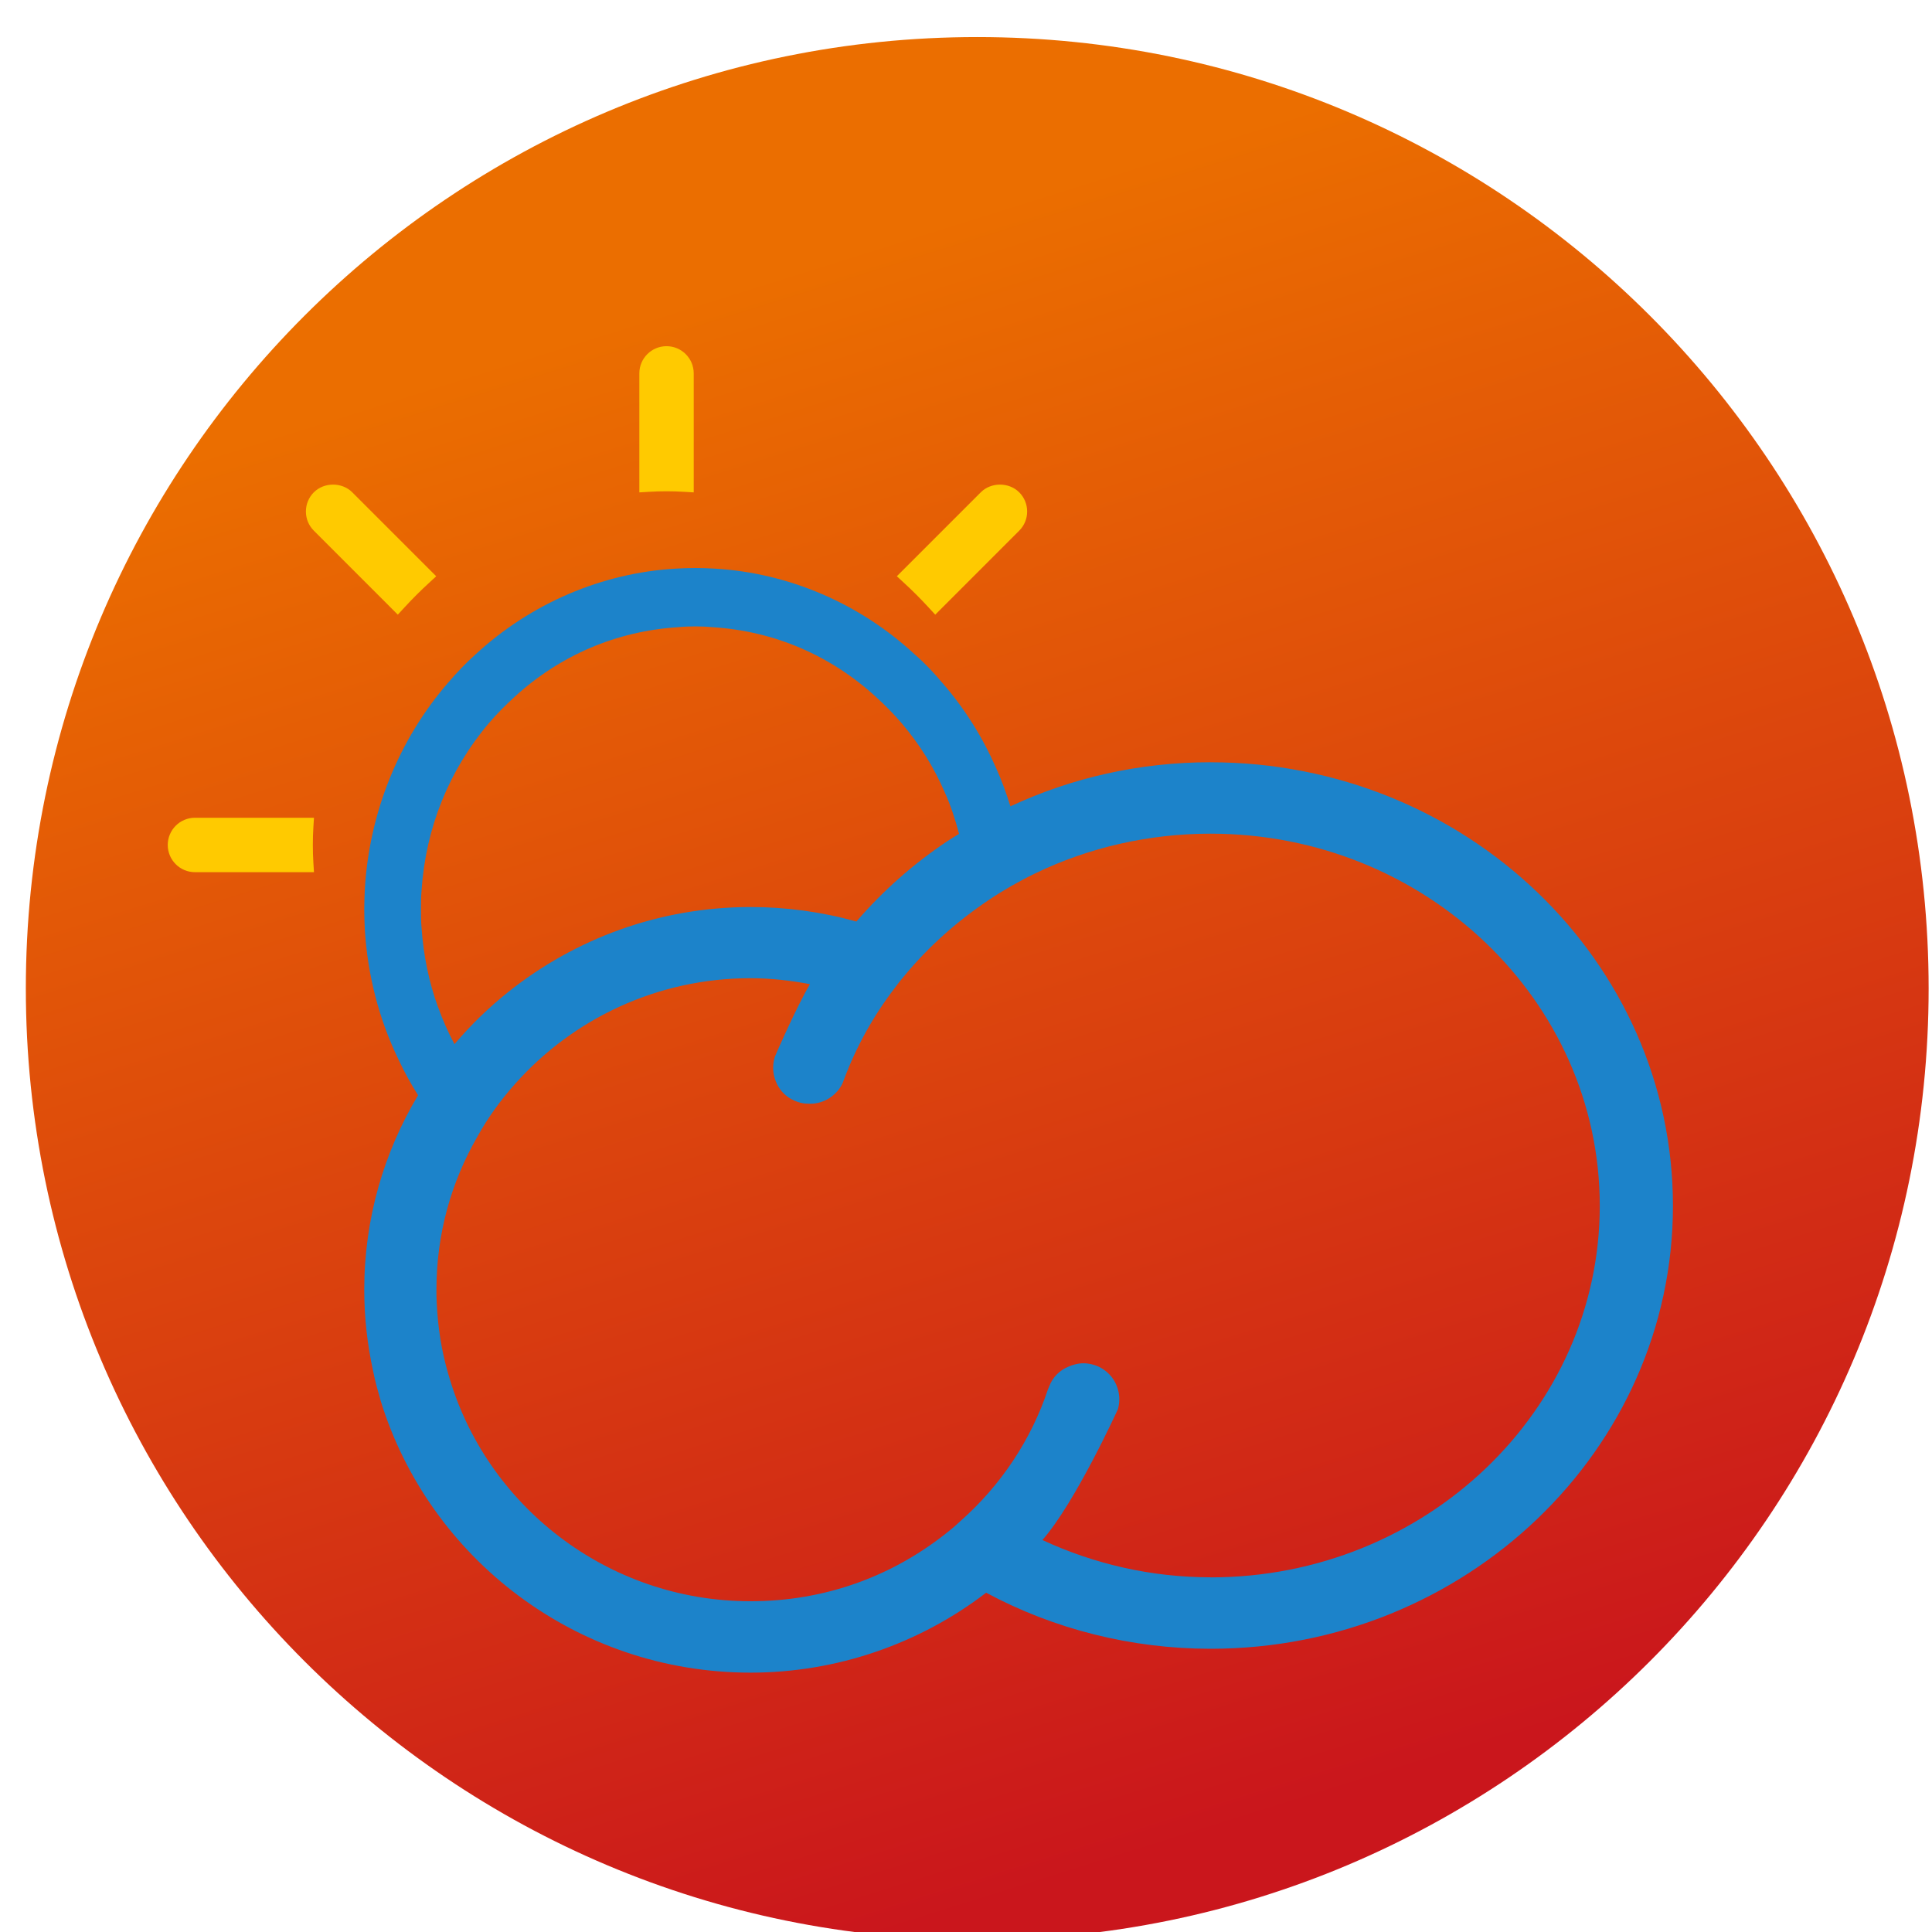
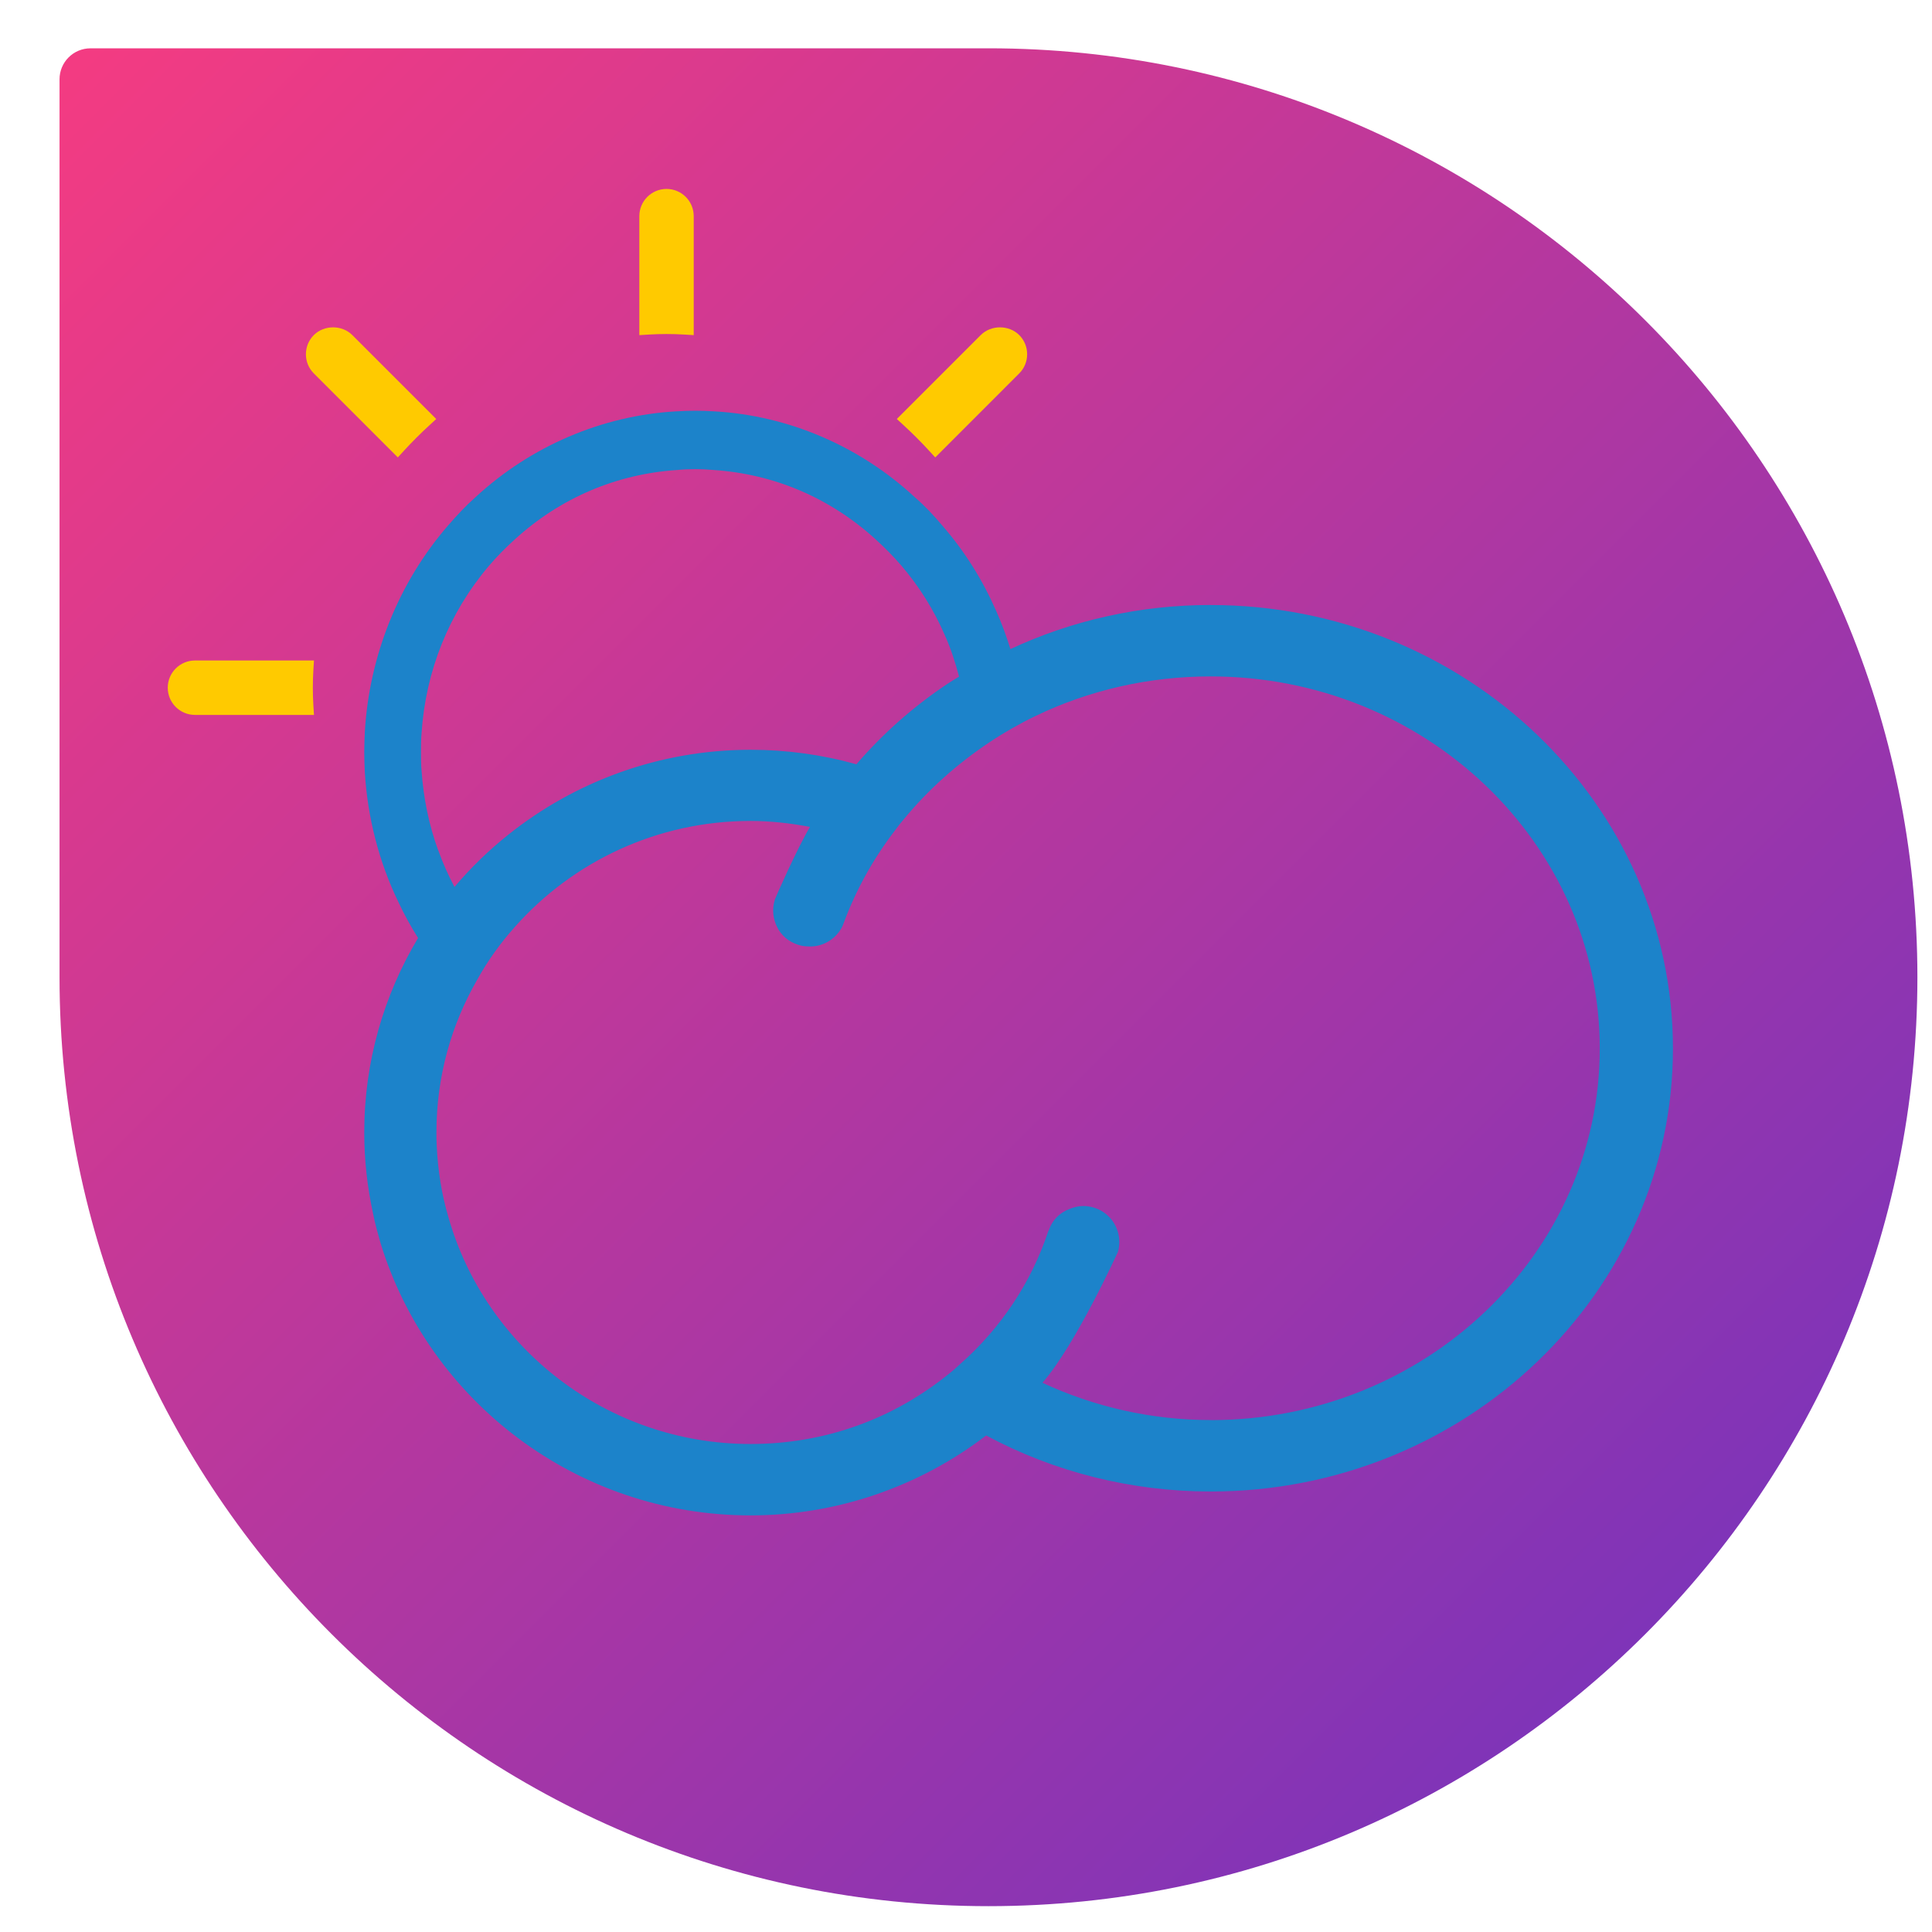
<svg xmlns="http://www.w3.org/2000/svg" version="1.1" x="0px" y="0px" width="172" height="172" viewBox="0 0 172 172" enable-background="new 0 0 86 86" xml:space="preserve" id="svg21">
  <defs id="defs25">
    <linearGradient y2="0.717" x2="85.283" y1="85.283" x1="0.717" gradientUnits="userSpaceOnUse" id="SVGID_1_" gradientTransform="rotate(-180,43,43)">
      <stop id="stop3" style="stop-color:#fe7402;stop-opacity:1" offset="0" />
      <stop id="stop5" style="stop-color:#ca161c;stop-opacity:1" offset="1" />
    </linearGradient>
    <linearGradient gradientTransform="matrix(1.983607,0,0,1.983607,1.704913,2.704914)" y2="14.823" x2="21.268" y1="84.285" x1="43.054" gradientUnits="userSpaceOnUse" id="SVGID_1_-3">
-       <stop id="stop3-6" style="stop-color:#ca161c;stop-opacity:1" offset="0" />
-       <stop id="stop5-7" style="stop-color:#eb6e00;stop-opacity:1" offset="1" />
+       <stop id="stop3-6" style="stop-color:#6a16ca;stop-opacity:1" offset="0" />
+       <stop id="stop5-7" style="stop-color:#ff6300;stop-opacity:1" offset="1" />
+     </linearGradient>
+     <linearGradient id="SVGID_1_-36" gradientUnits="userSpaceOnUse" x1="12.806" y1="73.193" x2="85.283" y2="0.717" gradientTransform="matrix(0,-1.936768,1.936768,0,4.718968,170.281)">
+       <stop offset="0" style="stop-color:#7F34B8" id="stop1521" />
+       <stop offset="0.995" style="stop-color:#F33B82" id="stop1523" />
+     </linearGradient>
+     <linearGradient y2="0.717" x2="85.283" y1="73.193" x1="12.806" gradientUnits="userSpaceOnUse" id="linearGradient2101">
+       <stop id="stop2097" style="stop-color:#7F34B8" offset="0" />
+       <stop id="stop2099" style="stop-color:#F33B82" offset="0.995" />
    </linearGradient>
  </defs>
-   <circle style="fill:url(#SVGID_1_-3);stroke-width:1.984" id="circle8" cy="88" cx="87" r="84.7" />
+   <path id="path1526" d="M 8.056,4.302 C 6.534,4.302 5.3,5.536 5.3,7.058 c 0,0 0,78.712 0,79.942 0,45.675 37.025,82.7 82.7,82.7 45.673,0 82.7,-37.025 82.7,-82.7 C 170.7,41.325 133.673,4.3 88,4.3 86.768,4.3 8.056,4.302 8.056,4.302 Z" style="fill:url(#SVGID_1_-36);stroke-width:1.937" />
  <g id="Layer_2" display="none" style="display:none" transform="translate(0,86)">
</g>
-   <g id="g4639" transform="matrix(3.378938,0,0,3.378938,16.37501,-844.6614)" style="fill:#1c83ca;fill-opacity:1">
+   <g id="g4639" transform="matrix(3.378938,0,0,3.378938,16.37501,-858.6614)" style="fill:#1c83ca;fill-opacity:1">
    <g id="g4633" style="fill:#1c83ca;fill-opacity:1">
      <g id="g4628" style="fill:#1c83ca;fill-opacity:1" transform="translate(-0.5291667,-1.5875)">
        <g id="g4624" style="fill:#1c83ca;fill-opacity:1">
          <path id="path492" style="fill:#1c83ca;fill-opacity:1;fill-rule:nonzero;stroke:none;stroke-width:0.75" d="m 27.578,293.124 c -1.552,0 -3.058,-0.345 -4.43,-0.982 0.87,-0.989 1.986,-3.441 1.986,-3.441 0,-0.007 0.007,-0.015 0.007,-0.022 0.082,-0.3 0.007,-0.615 -0.18,-0.847 -0.12,-0.142 -0.277,-0.255 -0.465,-0.307 -0.172,-0.052 -0.345,-0.052 -0.502,-0.007 -0.052,0.015 -0.105,0.03 -0.15,0.052 -0.232,0.09 -0.427,0.277 -0.517,0.525 -0.007,0.022 -0.03,0.068 -0.03,0.068 -0.442,1.334 -1.244,2.541 -2.316,3.486 l -0.09,0.082 c -0.052,0.045 -0.105,0.097 -0.157,0.135 -1.514,1.244 -3.336,1.889 -5.277,1.889 -3.778,0 -6.986,-2.534 -7.961,-5.982 -0.18,-0.607 -0.277,-1.237 -0.307,-1.889 -0.007,-0.112 -0.007,-0.225 -0.007,-0.337 0,-1.469 0.39,-2.841 1.079,-4.033 0.277,-0.502 0.615,-0.967 0.997,-1.394 1.514,-1.702 3.733,-2.781 6.199,-2.781 0.525,0 1.057,0.06 1.567,0.157 -0.337,0.562 -0.907,1.859 -0.922,1.904 0,0.007 -0.007,0.015 -0.007,0.022 -0.075,0.247 -0.045,0.502 0.067,0.72 0.105,0.21 0.292,0.375 0.54,0.457 0.09,0.03 0.172,0.045 0.255,0.045 0.367,0.03 0.72,-0.165 0.9,-0.487 0.022,-0.045 0.045,-0.09 0.06,-0.142 0.322,-0.862 0.772,-1.679 1.349,-2.429 0.075,-0.105 0.142,-0.187 0.225,-0.285 0.652,-0.795 1.417,-1.469 2.256,-2.031 0.382,-0.255 0.787,-0.487 1.207,-0.69 1.409,-0.682 2.991,-1.049 4.625,-1.049 5.659,0 10.254,4.4 10.254,9.805 0,5.397 -4.595,9.79 -10.254,9.79 M 7.226,278.107 c -0.241,-0.66 -0.385,-1.364 -0.436,-2.091 -0.015,-0.164 -0.015,-0.322 -0.015,-0.495 0,-0.165 0,-0.322 0.015,-0.495 0.109,-1.641 0.72,-3.163 1.774,-4.407 0.211,-0.248 0.444,-0.48 0.683,-0.698 1.2,-1.094 2.675,-1.723 4.282,-1.829 0.152,-0.015 0.313,-0.022 0.472,-0.022 0.16,0 0.32,0.007 0.479,0.022 1.6,0.106 3.075,0.735 4.275,1.829 0.239,0.217 0.471,0.45 0.683,0.698 0.472,0.554 0.85,1.161 1.133,1.813 0.161,0.355 0.281,0.726 0.381,1.104 -0.104,0.065 -0.211,0.127 -0.314,0.196 -0.885,0.592 -1.687,1.297 -2.391,2.114 -0.914,-0.255 -1.844,-0.382 -2.788,-0.382 -2.406,0 -4.632,0.84 -6.379,2.234 -0.51,0.405 -0.982,0.862 -1.409,1.364 -0.004,0.006 -0.008,0.011 -0.013,0.017 -0.166,-0.313 -0.311,-0.636 -0.43,-0.972 m 20.352,-6.458 c -1.869,0 -3.661,0.408 -5.275,1.162 -0.106,-0.341 -0.227,-0.676 -0.373,-1 -0.357,-0.816 -0.829,-1.574 -1.417,-2.249 -0.226,-0.269 -0.465,-0.525 -0.727,-0.75 -1.453,-1.349 -3.329,-2.151 -5.27,-2.264 -0.342,-0.022 -0.69,-0.022 -1.032,0 -1.941,0.112 -3.816,0.914 -5.27,2.256 -0.262,0.232 -0.501,0.488 -0.727,0.75 -1.301,1.499 -2.078,3.433 -2.194,5.442 -0.007,0.172 -0.015,0.345 -0.015,0.525 0,0.18 0.007,0.361 0.015,0.533 0.072,1.191 0.37,2.36 0.886,3.425 0.152,0.325 0.325,0.64 0.517,0.944 -0.9,1.503 -1.418,3.254 -1.418,5.123 0,0.735 0.082,1.447 0.232,2.136 0.052,0.27 0.127,0.532 0.202,0.795 1.274,4.138 5.157,7.159 9.745,7.159 2.256,0 4.438,-0.75 6.207,-2.106 1.799,0.967 3.838,1.477 5.914,1.477 6.716,0 12.181,-5.24 12.181,-11.671 0,-6.446 -5.465,-11.686 -12.181,-11.686" />
        </g>
      </g>
    </g>
  </g>
-   <g id="g130" transform="matrix(2.337136,0,0,-2.337136,60.90461,43.78413)" style="fill:#fe7402;fill-opacity:1;stroke:none">
+   <g id="g130" transform="matrix(2.337136,0,0,-2.337136,60.90461,29.78413)" style="fill:#fe7402;fill-opacity:1;stroke:none">
    <path d="m 0,0 0.366,-0.022 v 4.533 c 0,0.572 -0.465,1.036 -1.036,1.036 -0.571,0 -1.036,-0.464 -1.036,-1.036 V -0.022 L -1.34,0 C -0.897,0.027 -0.442,0.027 0,0" style="fill:#ffca00;fill-opacity:1;fill-rule:nonzero;stroke:none" id="path132" />
  </g>
-   <g id="g134" transform="matrix(2.337136,0,0,-2.337136,82.69092,54.10144)" style="fill:#fe7402;fill-opacity:1;stroke:none">
+   <g id="g134" transform="matrix(2.337136,0,0,-2.337136,82.69092,40.10144)" style="fill:#fe7402;fill-opacity:1;stroke:none">
    <path d="m 0,0 0.244,-0.266 3.198,3.199 c 0.196,0.195 0.303,0.455 0.303,0.731 0,0.276 -0.107,0.536 -0.303,0.732 -0.39,0.39 -1.071,0.391 -1.463,0 L -1.219,1.198 -0.954,0.954 C -0.624,0.651 -0.303,0.33 0,0" style="fill:#ffca00;fill-opacity:1;fill-rule:nonzero;stroke:none" id="path136" />
  </g>
-   <g id="g138" transform="matrix(2.337136,0,0,-2.337136,27.89842,76.78915)" style="fill:#fe7402;fill-opacity:1;stroke:none">
+   <g id="g138" transform="matrix(2.337136,0,0,-2.337136,27.89842,62.78916)" style="fill:#fe7402;fill-opacity:1;stroke:none">
    <path d="m 0,0 c -0.014,0.221 -0.02,0.449 -0.02,0.669 0,0.222 0.006,0.449 0.02,0.67 l 0.023,0.367 h -4.534 c -0.572,0 -1.036,-0.465 -1.036,-1.037 0,-0.571 0.464,-1.036 1.036,-1.036 h 4.534 z" style="fill:#ffca00;fill-opacity:1;fill-rule:nonzero;stroke:none" id="path140" />
  </g>
-   <g id="g142" transform="matrix(2.337136,0,0,-2.337136,35.41651,54.72209)" style="fill:#fe7402;fill-opacity:1;stroke:none">
+   <g id="g142" transform="matrix(2.337136,0,0,-2.337136,35.41651,40.72209)" style="fill:#fe7402;fill-opacity:1;stroke:none">
    <path d="m 0,0 0.244,0.266 c 0.303,0.33 0.624,0.651 0.954,0.953 L 1.463,1.463 -1.735,4.661 C -2.126,5.053 -2.807,5.051 -3.198,4.662 -3.394,4.466 -3.501,4.206 -3.501,3.93 c 0,-0.276 0.107,-0.536 0.303,-0.731 z" style="fill:#ffca00;fill-opacity:1;fill-rule:nonzero;stroke:none" id="path144" />
  </g>
</svg>
